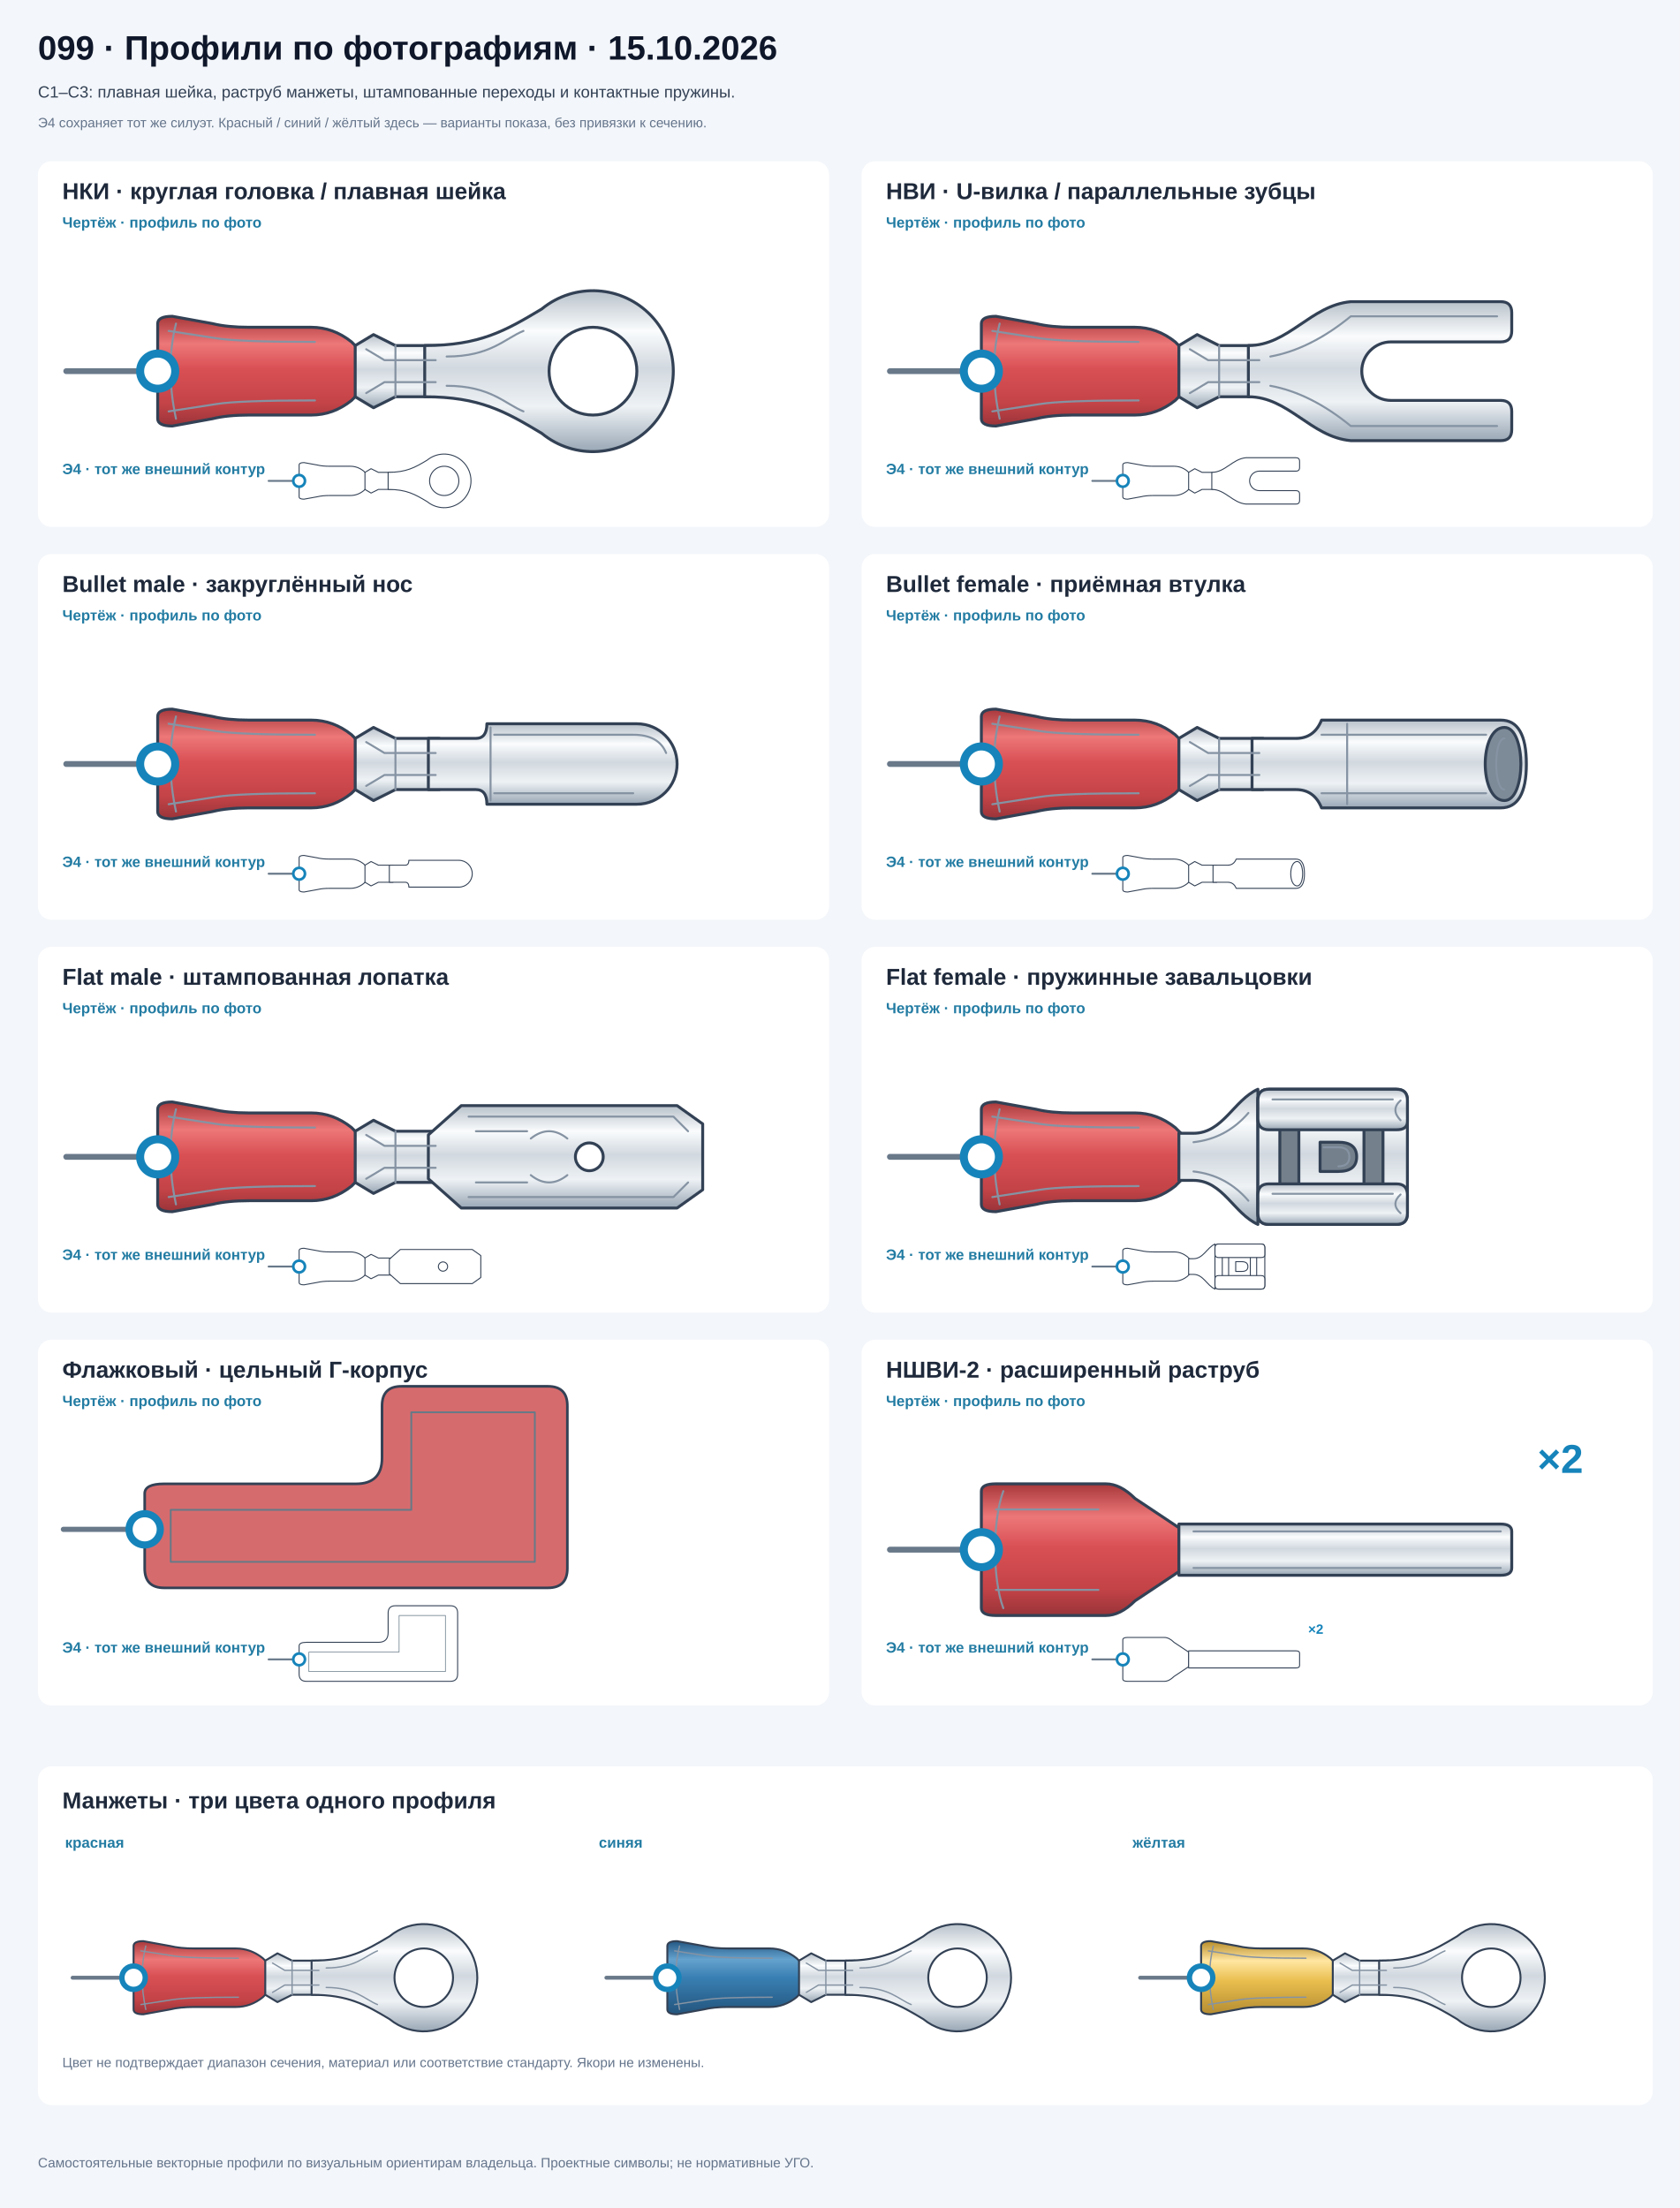
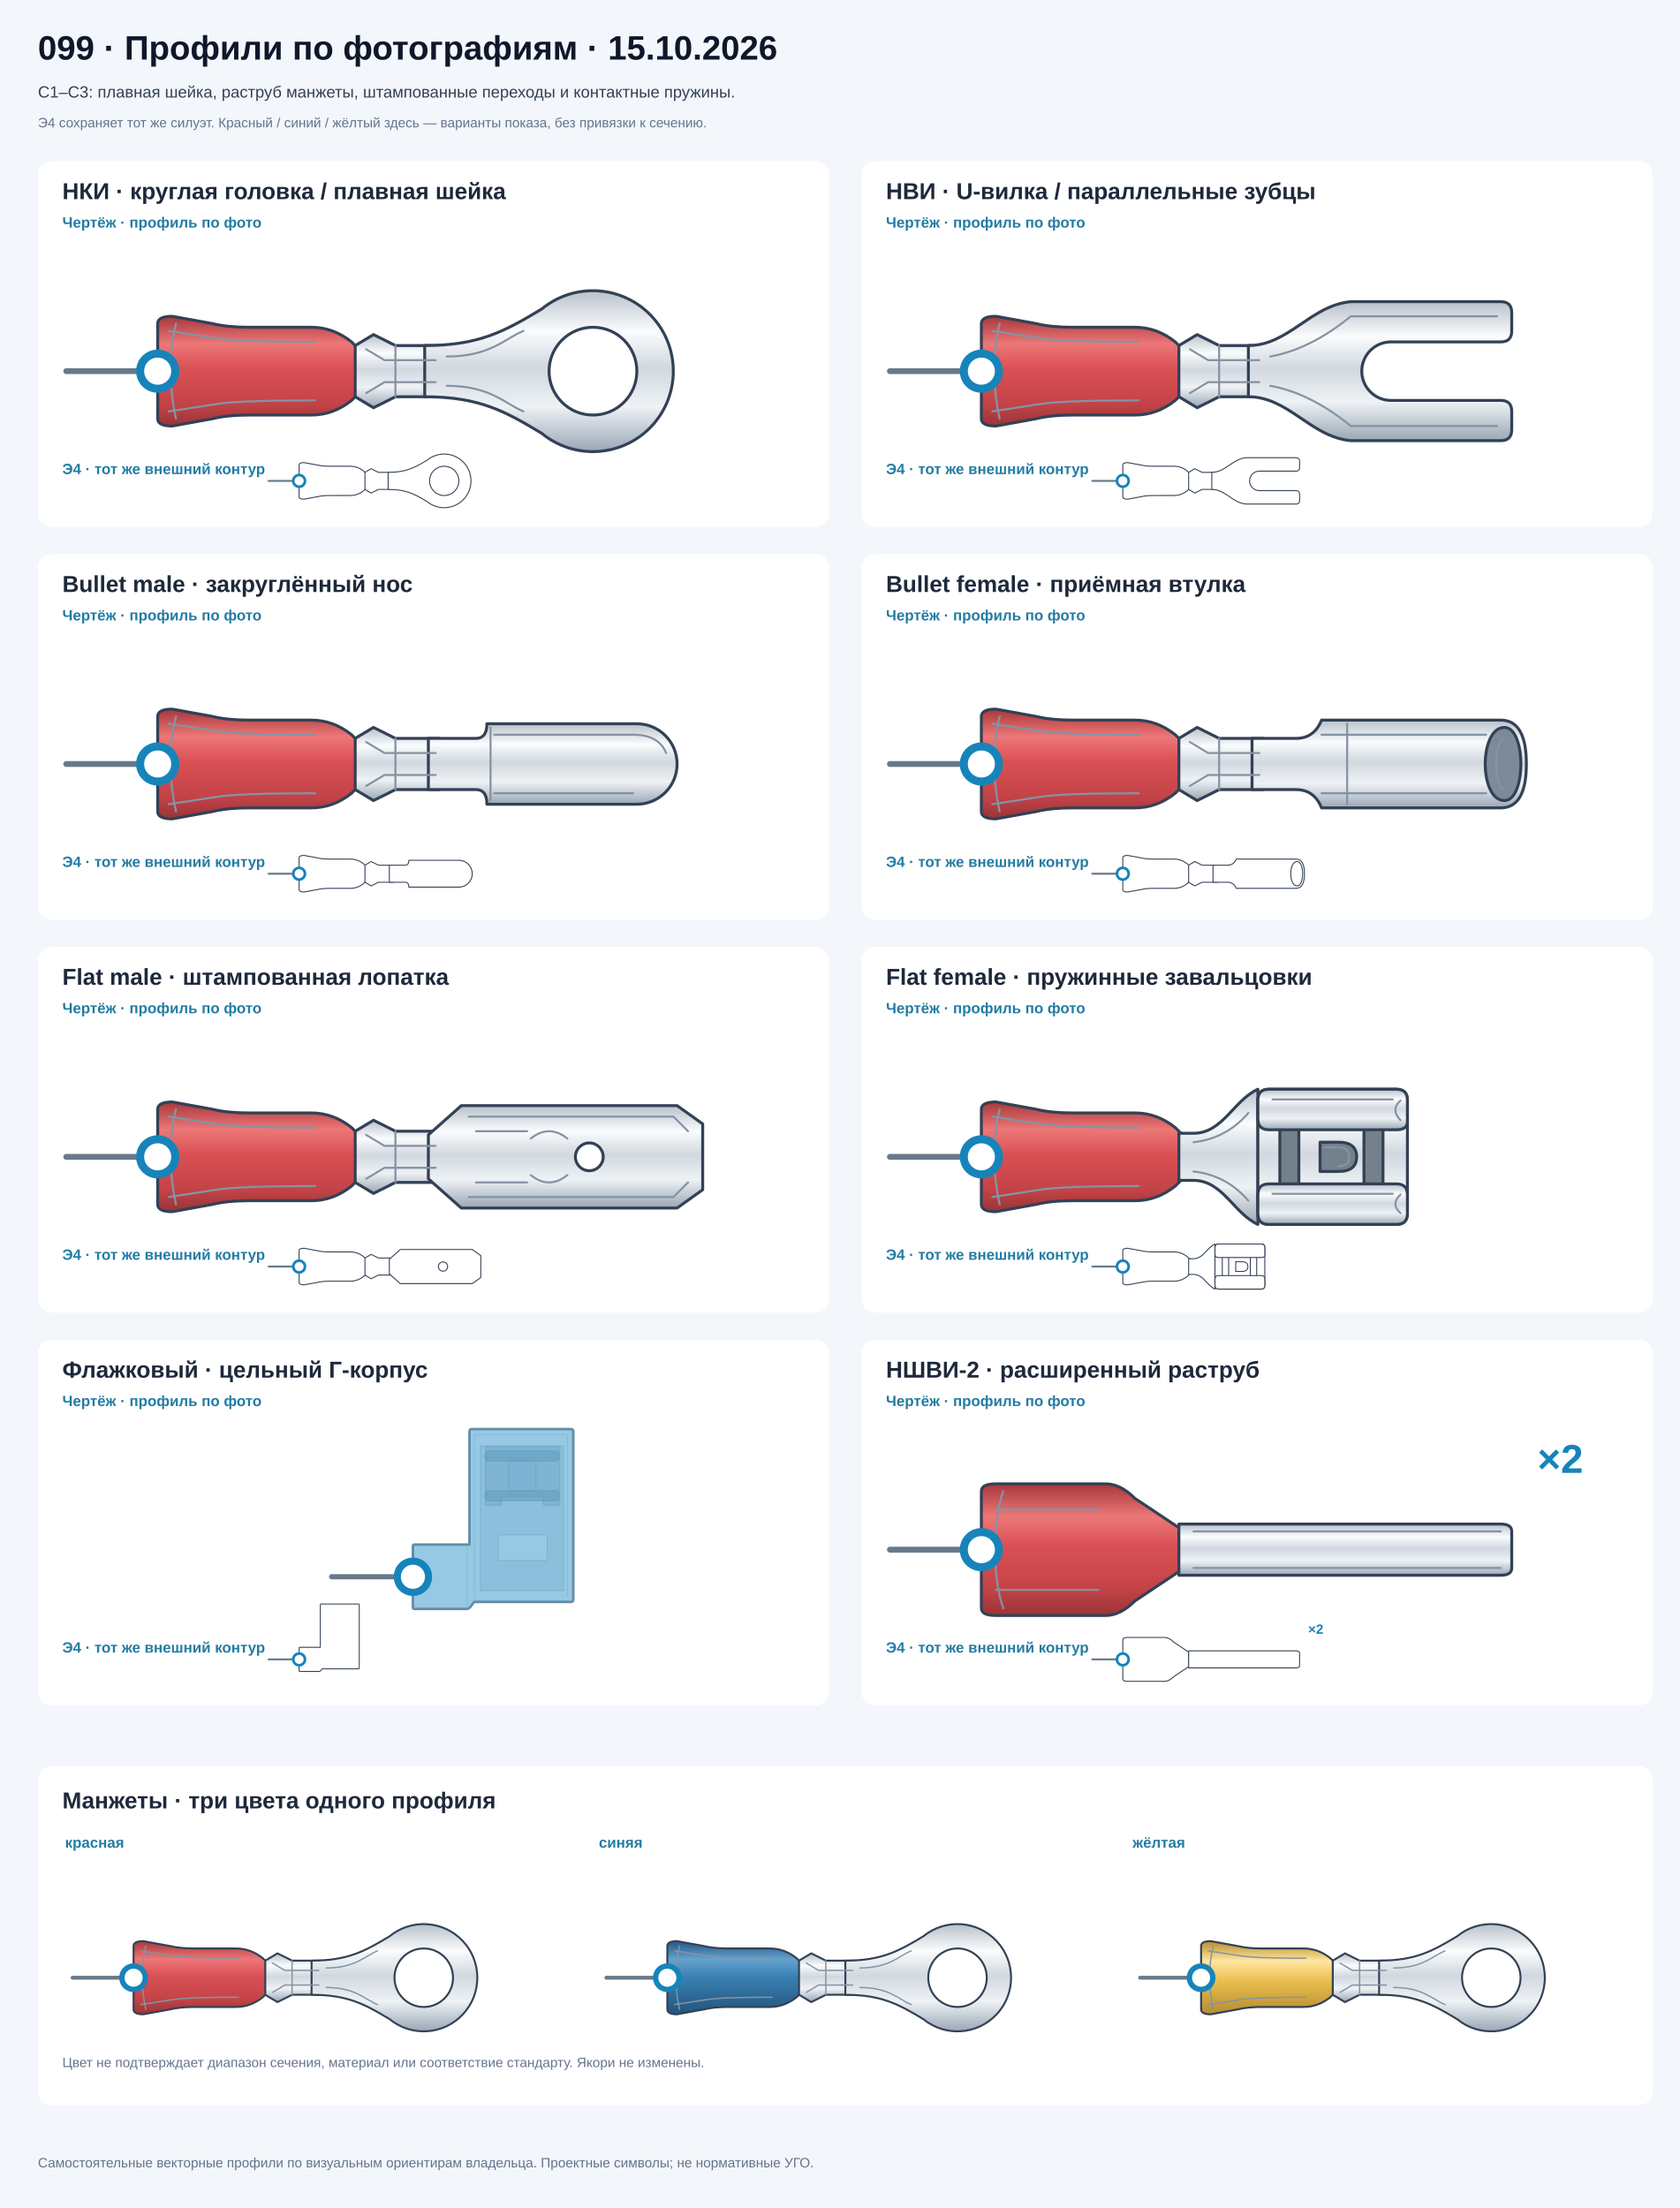
<svg xmlns="http://www.w3.org/2000/svg" width="1240" height="1630" viewBox="0 0 1240 1630" role="img" aria-labelledby="title">
  <style>svg{font-family:Arial,'Segoe UI',sans-serif} .geom{stroke:#334155;stroke-width:.8;stroke-linecap:round;stroke-linejoin:round} .geom text{stroke:none;stroke-width:0} .detail{stroke:#8593a3;stroke-width:.55;fill:none} .wire{stroke:#69798a;stroke-width:1.6;fill:none;stroke-linecap:round} .text{font-size:12px;fill:#334155;stroke:none} .small{font-size:10px;fill:#64748b;stroke:none} .title{font-size:25px;fill:#0f172a;font-weight:700;stroke:none} .card-title{font-size:17px;fill:#1e293b;font-weight:700;stroke:none} .view{font-size:11px;fill:#237ca3;font-weight:700;stroke:none} .badge{font-size:11px;fill:#1684ba;font-weight:700;stroke:none} .dim{stroke:#5f8f87;stroke-width:.55;fill:none} .dimtext{font-size:11px;fill:#427a70;stroke:none}</style>
  <defs>
    <linearGradient id="metal" x1="0" y1="0" x2="0" y2="1">
      <stop offset="0" stop-color="#b8c1ca" />
      <stop offset=".25" stop-color="#fafcfd" />
      <stop offset=".48" stop-color="#d1d8df" />
      <stop offset=".72" stop-color="#eef2f5" />
      <stop offset="1" stop-color="#99a7b5" />
    </linearGradient>
    <linearGradient id="red" x1="0" y1="0" x2="0" y2="1">
      <stop offset="0" stop-color="#a7383b" />
      <stop offset=".25" stop-color="#ed7778" />
      <stop offset=".48" stop-color="#d95054" />
      <stop offset=".8" stop-color="#c34347" />
      <stop offset="1" stop-color="#993439" />
    </linearGradient>
    <linearGradient id="blue" x1="0" y1="0" x2="0" y2="1">
      <stop offset="0" stop-color="#235783" />
      <stop offset=".25" stop-color="#65a2ce" />
      <stop offset=".5" stop-color="#397fb3" />
      <stop offset="1" stop-color="#23557d" />
    </linearGradient>
    <linearGradient id="yellow" x1="0" y1="0" x2="0" y2="1">
      <stop offset="0" stop-color="#b88c29" />
      <stop offset=".27" stop-color="#ffe6a1" />
      <stop offset=".55" stop-color="#e9bd4d" />
      <stop offset="1" stop-color="#b48c32" />
    </linearGradient>
  </defs>
  <rect x="0" y="0" width="1240" height="1630" rx="0" fill="#f3f6fa" />
  <text x="28" y="44" class="title">099 · Профили по фотографиям · 15.10.2026</text>
  <text x="28" y="72" class="text">C1–C3: плавная шейка, раструб манжеты, штампованные переходы и контактные пружины.</text>
  <text x="28" y="94" class="small">Э4 сохраняет тот же силуэт. Красный / синий / жёлтый здесь — варианты показа, без привязки к сечению.</text>
  <rect x="28" y="119" width="584" height="270" rx="10" fill="#ffffff" />
  <text x="46" y="147" class="card-title">НКИ · круглая головка / плавная шейка</text>
  <text x="46" y="168" class="view">Чертёж · профиль по фото</text>
  <g transform="translate(30,139) scale(2.7)">
    <g class="geom">
      <line x1="7" y1="50" x2="32" y2="50" class="wire" />
      <path d="M32 37 Q32 35 36 35 L47 37 Q51 38 57 38 H74 Q80 38 85 42 L88 45 V55 L85 58 Q80 62 74 62 H57 Q51 62 47 63 L36 65 Q32 65 32 63 Z" fill="url(#red)" />
      <path d="M86 43 L91 40 L97 43 H109 V57 H97 L91 60 L86 57 Z" fill="url(#metal)" />
      <path d="M105 43 C120 43 127 39 137 33 A22 22 0 1 1 137 67 C127 61 120 57 105 57 Z" fill="url(#metal)" />
      <circle cx="151" cy="50" r="12" fill="#ffffff" />
      <path d="M89 44 L94 47 H108 M89 56 L94 53 H108 M97 43 V57" fill="none" class="detail" />
      <path d="M35 39 L48 41 Q54 42 75 42 M35 61 L48 59 Q54 58 75 58 M37 37 Q34 49 37 63" fill="none" class="detail" />
      <path d="M111 46 C123 46 127 41 132 39 M111 54 C123 54 127 59 132 61" fill="none" class="detail" />
    </g>
    <circle cx="32" cy="50" r="4.8" fill="#ffffff" data-role="wire-entry" stroke="#1684ba" stroke-width="2.2" />
  </g>
  <text x="46" y="350" class="view">Э4 · тот же внешний контур</text>
  <g transform="translate(192,310) scale(.9)">
    <g class="geom">
      <line x1="7" y1="50" x2="32" y2="50" class="wire" />
      <path d="M32 37 Q32 35 36 35 L47 37 Q51 38 57 38 H74 Q80 38 85 42 L88 45 V55 L85 58 Q80 62 74 62 H57 Q51 62 47 63 L36 65 Q32 65 32 63 Z" fill="#fff" />
      <path d="M86 43 L91 40 L97 43 H109 V57 H97 L91 60 L86 57 Z" fill="#fff" />
      <path d="M105 43 C120 43 127 39 137 33 A22 22 0 1 1 137 67 C127 61 120 57 105 57 Z" fill="#fff" />
      <circle cx="151" cy="50" r="12" fill="#ffffff" />
    </g>
    <circle cx="32" cy="50" r="4.8" fill="#ffffff" data-role="wire-entry" stroke="#1684ba" stroke-width="2.2" />
  </g>
  <rect x="636" y="119" width="584" height="270" rx="10" fill="#ffffff" />
  <text x="654" y="147" class="card-title">НВИ · U-вилка / параллельные зубцы</text>
  <text x="654" y="168" class="view">Чертёж · профиль по фото</text>
  <g transform="translate(638,139) scale(2.7)">
    <g class="geom">
      <line x1="7" y1="50" x2="32" y2="50" class="wire" />
      <path d="M32 37 Q32 35 36 35 L47 37 Q51 38 57 38 H74 Q80 38 85 42 L88 45 V55 L85 58 Q80 62 74 62 H57 Q51 62 47 63 L36 65 Q32 65 32 63 Z" fill="url(#red)" />
      <path d="M86 43 L91 40 L97 43 H109 V57 H97 L91 60 L86 57 Z" fill="url(#metal)" />
      <path d="M105 43 C116 43 122 32 133 31 H174 Q177 31 177 34 V39 Q177 42 174 42 H144 A8 8 0 0 0 144 58 H174 Q177 58 177 61 V66 Q177 69 174 69 H133 C122 68 116 57 105 57 Z" fill="url(#metal)" />
      <path d="M89 44 L94 47 H108 M89 56 L94 53 H108 M97 43 V57" fill="none" class="detail" />
      <path d="M35 39 L48 41 Q54 42 75 42 M35 61 L48 59 Q54 58 75 58 M37 37 Q34 49 37 63" fill="none" class="detail" />
      <path d="M111 46 Q122 44 133 35 H173 M111 54 Q122 56 133 65 H173" fill="none" class="detail" />
    </g>
    <circle cx="32" cy="50" r="4.8" fill="#ffffff" data-role="wire-entry" stroke="#1684ba" stroke-width="2.2" />
  </g>
  <text x="654" y="350" class="view">Э4 · тот же внешний контур</text>
  <g transform="translate(800,310) scale(.9)">
    <g class="geom">
      <line x1="7" y1="50" x2="32" y2="50" class="wire" />
      <path d="M32 37 Q32 35 36 35 L47 37 Q51 38 57 38 H74 Q80 38 85 42 L88 45 V55 L85 58 Q80 62 74 62 H57 Q51 62 47 63 L36 65 Q32 65 32 63 Z" fill="#fff" />
      <path d="M86 43 L91 40 L97 43 H109 V57 H97 L91 60 L86 57 Z" fill="#fff" />
      <path d="M105 43 C116 43 122 32 133 31 H174 Q177 31 177 34 V39 Q177 42 174 42 H144 A8 8 0 0 0 144 58 H174 Q177 58 177 61 V66 Q177 69 174 69 H133 C122 68 116 57 105 57 Z" fill="#fff" />
    </g>
    <circle cx="32" cy="50" r="4.8" fill="#ffffff" data-role="wire-entry" stroke="#1684ba" stroke-width="2.2" />
  </g>
  <rect x="28" y="409" width="584" height="270" rx="10" fill="#ffffff" />
  <text x="46" y="437" class="card-title">Bullet male · закруглённый нос</text>
  <text x="46" y="458" class="view">Чертёж · профиль по фото</text>
  <g transform="translate(30,429) scale(2.7)">
    <g class="geom">
      <line x1="7" y1="50" x2="32" y2="50" class="wire" />
      <path d="M32 37 Q32 35 36 35 L47 37 Q51 38 57 38 H74 Q80 38 85 42 L88 45 V55 L85 58 Q80 62 74 62 H57 Q51 62 47 63 L36 65 Q32 65 32 63 Z" fill="url(#red)" />
      <path d="M86 43 L91 40 L97 43 H109 V57 H97 L91 60 L86 57 Z" fill="url(#metal)" />
      <path d="M106 43 H119 Q122 43 122 39 H163 A11 11 0 0 1 163 61 H122 Q122 57 119 57 H106 Z" fill="url(#metal)" />
      <path d="M89 44 L94 47 H108 M89 56 L94 53 H108 M97 43 V57" fill="none" class="detail" />
      <path d="M35 39 L48 41 Q54 42 75 42 M35 61 L48 59 Q54 58 75 58 M37 37 Q34 49 37 63" fill="none" class="detail" />
      <path d="M124 42 H162 Q169 42 171 47 M124 58 H162 M123 40 V60" fill="none" class="detail" />
    </g>
    <circle cx="32" cy="50" r="4.8" fill="#ffffff" data-role="wire-entry" stroke="#1684ba" stroke-width="2.2" />
  </g>
  <text x="46" y="640" class="view">Э4 · тот же внешний контур</text>
  <g transform="translate(192,600) scale(.9)">
    <g class="geom">
      <line x1="7" y1="50" x2="32" y2="50" class="wire" />
      <path d="M32 37 Q32 35 36 35 L47 37 Q51 38 57 38 H74 Q80 38 85 42 L88 45 V55 L85 58 Q80 62 74 62 H57 Q51 62 47 63 L36 65 Q32 65 32 63 Z" fill="#fff" />
      <path d="M86 43 L91 40 L97 43 H109 V57 H97 L91 60 L86 57 Z" fill="#fff" />
      <path d="M106 43 H119 Q122 43 122 39 H163 A11 11 0 0 1 163 61 H122 Q122 57 119 57 H106 Z" fill="#fff" />
    </g>
    <circle cx="32" cy="50" r="4.8" fill="#ffffff" data-role="wire-entry" stroke="#1684ba" stroke-width="2.2" />
  </g>
  <rect x="636" y="409" width="584" height="270" rx="10" fill="#ffffff" />
  <text x="654" y="437" class="card-title">Bullet female · приёмная втулка</text>
  <text x="654" y="458" class="view">Чертёж · профиль по фото</text>
  <g transform="translate(638,429) scale(2.7)">
    <g class="geom">
      <line x1="7" y1="50" x2="32" y2="50" class="wire" />
      <path d="M32 37 Q32 35 36 35 L47 37 Q51 38 57 38 H74 Q80 38 85 42 L88 45 V55 L85 58 Q80 62 74 62 H57 Q51 62 47 63 L36 65 Q32 65 32 63 Z" fill="url(#red)" />
      <path d="M86 43 L91 40 L97 43 H109 V57 H97 L91 60 L86 57 Z" fill="url(#metal)" />
      <path d="M106 43 H118 Q123 43 125 38 H174 Q181 38 181 50 Q181 62 174 62 H125 Q123 57 118 57 H106 Z" fill="url(#metal)" />
      <path d="M175 40 C181 40 181 60 175 60 C168 60 168 40 175 40 Z" fill="#7d8a97" />
      <path d="M89 44 L94 47 H108 M89 56 L94 53 H108 M97 43 V57" fill="none" class="detail" />
      <path d="M35 39 L48 41 Q54 42 75 42 M35 61 L48 59 Q54 58 75 58 M37 37 Q34 49 37 63" fill="none" class="detail" />
      <path d="M125 42 H170 M125 58 H170 M175 43 C172 43 172 57 175 57 M132 39 V61" fill="none" class="detail" />
    </g>
    <circle cx="32" cy="50" r="4.8" fill="#ffffff" data-role="wire-entry" stroke="#1684ba" stroke-width="2.2" />
  </g>
  <text x="654" y="640" class="view">Э4 · тот же внешний контур</text>
  <g transform="translate(800,600) scale(.9)">
    <g class="geom">
      <line x1="7" y1="50" x2="32" y2="50" class="wire" />
      <path d="M32 37 Q32 35 36 35 L47 37 Q51 38 57 38 H74 Q80 38 85 42 L88 45 V55 L85 58 Q80 62 74 62 H57 Q51 62 47 63 L36 65 Q32 65 32 63 Z" fill="#fff" />
      <path d="M86 43 L91 40 L97 43 H109 V57 H97 L91 60 L86 57 Z" fill="#fff" />
      <path d="M106 43 H118 Q123 43 125 38 H174 Q181 38 181 50 Q181 62 174 62 H125 Q123 57 118 57 H106 Z" fill="#fff" />
      <path d="M175 40 C181 40 181 60 175 60 C168 60 168 40 175 40 Z" fill="#fff" />
    </g>
    <circle cx="32" cy="50" r="4.8" fill="#ffffff" data-role="wire-entry" stroke="#1684ba" stroke-width="2.2" />
  </g>
  <rect x="28" y="699" width="584" height="270" rx="10" fill="#ffffff" />
  <text x="46" y="727" class="card-title">Flat male · штампованная лопатка</text>
  <text x="46" y="748" class="view">Чертёж · профиль по фото</text>
  <g transform="translate(30,719) scale(2.7)">
    <g class="geom">
      <line x1="7" y1="50" x2="32" y2="50" class="wire" />
      <path d="M32 37 Q32 35 36 35 L47 37 Q51 38 57 38 H74 Q80 38 85 42 L88 45 V55 L85 58 Q80 62 74 62 H57 Q51 62 47 63 L36 65 Q32 65 32 63 Z" fill="url(#red)" />
      <path d="M86 43 L91 40 L97 43 H109 V57 H97 L91 60 L86 57 Z" fill="url(#metal)" />
      <path d="M106 44 L115 36 H174 L181 41 V59 L174 64 H115 L106 56 Z" fill="url(#metal)" />
      <circle cx="150" cy="50" r="3.8" fill="#ffffff" />
      <path d="M89 44 L94 47 H108 M89 56 L94 53 H108 M97 43 V57" fill="none" class="detail" />
      <path d="M35 39 L48 41 Q54 42 75 42 M35 61 L48 59 Q54 58 75 58 M37 37 Q34 49 37 63" fill="none" class="detail" />
      <path d="M117 39 H173 L177 43 M117 61 H173 L177 57 M119 43 H133 M119 57 H133" fill="none" class="detail" />
      <path d="M134 45 Q139 41 144 45 M134 55 Q139 59 144 55" fill="none" class="detail" />
    </g>
    <circle cx="32" cy="50" r="4.8" fill="#ffffff" data-role="wire-entry" stroke="#1684ba" stroke-width="2.2" />
  </g>
  <text x="46" y="930" class="view">Э4 · тот же внешний контур</text>
  <g transform="translate(192,890) scale(.9)">
    <g class="geom">
      <line x1="7" y1="50" x2="32" y2="50" class="wire" />
      <path d="M32 37 Q32 35 36 35 L47 37 Q51 38 57 38 H74 Q80 38 85 42 L88 45 V55 L85 58 Q80 62 74 62 H57 Q51 62 47 63 L36 65 Q32 65 32 63 Z" fill="#fff" />
      <path d="M86 43 L91 40 L97 43 H109 V57 H97 L91 60 L86 57 Z" fill="#fff" />
      <path d="M106 44 L115 36 H174 L181 41 V59 L174 64 H115 L106 56 Z" fill="#fff" />
      <circle cx="150" cy="50" r="3.8" fill="#ffffff" />
    </g>
    <circle cx="32" cy="50" r="4.8" fill="#ffffff" data-role="wire-entry" stroke="#1684ba" stroke-width="2.2" />
  </g>
  <rect x="636" y="699" width="584" height="270" rx="10" fill="#ffffff" />
  <text x="654" y="727" class="card-title">Flat female · пружинные завальцовки</text>
  <text x="654" y="748" class="view">Чертёж · профиль по фото</text>
  <g transform="translate(638,719) scale(2.7)">
    <g class="geom">
      <line x1="7" y1="50" x2="32" y2="50" class="wire" />
      <path d="M32 37 Q32 35 36 35 L47 37 Q51 38 57 38 H74 Q80 38 85 42 L88 45 V55 L85 58 Q80 62 74 62 H57 Q51 62 47 63 L36 65 Q32 65 32 63 Z" fill="url(#red)" />
      <path d="M86 43.56 H90 C98 43.56 101 34.5 107.6 31.52 V68.48 C101 65.5 98 56.44 90 56.44 H86 Z" fill="url(#metal)" />
      <g transform="translate(107.6,50)">
        <path d="M0 -15.48 Q0 -18.48 3 -18.48 H37.88 Q40.88 -18.48 40.88 -15.48 V15.48 Q40.88 18.48 37.88 18.48 H3 Q0 18.48 0 15.48 Z" fill="url(#metal)" />
        <rect x="6" y="-8.2" width="5.2" height="16.4" rx="0.5" fill="#74808b" />
        <rect x="29" y="-8.2" width="5.2" height="16.4" rx="0.5" fill="#74808b" />
        <path d="M17 -4 H22 Q27 -4 27 0 Q27 4 22 4 H17 Z" fill="#74808b" />
        <path d="M3 -18.48 H37.88 Q40.88 -18.48 40.88 -15.48 V-9.6 Q40.88 -7.4 37.88 -7.4 H3 Q0 -7.4 0 -10.4 V-15.48 Q0 -18.48 3 -18.48 Z" fill="url(#metal)" />
        <path d="M3 7.4 H37.88 Q40.88 7.4 40.88 10.4 V15.48 Q40.88 18.48 37.88 18.48 H3 Q0 18.48 0 15.48 V10.4 Q0 7.4 3 7.4 Z" fill="url(#metal)" />
        <path d="M4 -15.7 H36.88 M4 10.1 H36.88 M18 -2.6 H22 Q25 -2.6 25 0 Q25 2.6 22 2.6" fill="none" class="detail" />
        <path d="M39 -15.4 Q36.2 -12.9 39 -10 M39 10.3 Q36.2 12.9 39 15.4" fill="none" class="detail" />
      </g>
      <path d="M35 39 L48 41 Q54 42 75 42 M35 61 L48 59 Q54 58 75 58 M37 37 Q34 49 37 63" fill="none" class="detail" />
      <path d="M90 46 Q99 45 105 38 M90 54 Q99 55 105 62" fill="none" class="detail" />
    </g>
    <circle cx="32" cy="50" r="4.8" fill="#ffffff" data-role="wire-entry" stroke="#1684ba" stroke-width="2.2" />
  </g>
  <text x="654" y="930" class="view">Э4 · тот же внешний контур</text>
  <g transform="translate(800,890) scale(.9)">
    <g class="geom">
      <line x1="7" y1="50" x2="32" y2="50" class="wire" />
      <path d="M32 37 Q32 35 36 35 L47 37 Q51 38 57 38 H74 Q80 38 85 42 L88 45 V55 L85 58 Q80 62 74 62 H57 Q51 62 47 63 L36 65 Q32 65 32 63 Z" fill="#fff" />
      <path d="M86 43.56 H90 C98 43.56 101 34.5 107.6 31.52 V68.48 C101 65.5 98 56.44 90 56.44 H86 Z" fill="#fff" />
      <g transform="translate(107.6,50)">
        <path d="M0 -15.48 Q0 -18.48 3 -18.48 H37.88 Q40.88 -18.48 40.88 -15.48 V15.48 Q40.88 18.48 37.88 18.48 H3 Q0 18.48 0 15.48 Z" fill="#fff" />
        <rect x="6" y="-8.2" width="5.2" height="16.4" rx="0.5" fill="#fff" />
        <rect x="29" y="-8.2" width="5.2" height="16.4" rx="0.5" fill="#fff" />
        <path d="M17 -4 H22 Q27 -4 27 0 Q27 4 22 4 H17 Z" fill="#fff" />
        <path d="M3 -18.48 H37.88 Q40.88 -18.48 40.88 -15.48 V-9.6 Q40.88 -7.4 37.88 -7.4 H3 Q0 -7.4 0 -10.4 V-15.48 Q0 -18.48 3 -18.48 Z" fill="#fff" />
        <path d="M3 7.4 H37.88 Q40.88 7.4 40.88 10.4 V15.48 Q40.88 18.48 37.88 18.48 H3 Q0 18.48 0 15.48 V10.4 Q0 7.4 3 7.4 Z" fill="#fff" />
      </g>
    </g>
    <circle cx="32" cy="50" r="4.8" fill="#ffffff" data-role="wire-entry" stroke="#1684ba" stroke-width="2.2" />
  </g>
  <rect x="28" y="989" width="584" height="270" rx="10" fill="#ffffff" />
  <text x="46" y="1017" class="card-title">Флажковый · цельный Г-корпус</text>
  <text x="46" y="1038" class="view">Чертёж · профиль по фото</text>
-   <g transform="translate(30,1009) scale(2.4)">
-     <g class="geom">
-       <line x1="7" y1="50" x2="32" y2="50" class="wire" />
-       <path d="M32 39 Q32 36 38 36 H97 Q105 36 105 28 V12 Q105 6 111 6 H156 Q162 6 162 12 V62 Q162 68 156 68 H38 Q32 68 32 62 Z" fill="#d66b6d" />
-       <path d="M40 44 H114 V14 H152 V60 H40 Z" fill="none" stroke="#657987" stroke-width=".55" />
+   <g transform="translate(228,1044) scale(2.4)">
+     <g class="geom">
+       <line x1="7" y1="50" x2="32" y2="50" class="wire" />
+       <g transform="matrix(0,-.12,.12,0,29,61.7)">
+         <path d="M62 198 H433 V411 H62 Z M139 244 H205 V369 H139 Z" fill="#a8b4bc" fill-rule="evenodd" fill-opacity=".34" stroke="#6b7e8b" stroke-opacity=".32" stroke-width="3" />
+         <path d="M281 211 H431 V401 H281 V360 H303 V252 H281 Z" fill="#8597a4" fill-opacity=".35" stroke="#617687" stroke-opacity=".38" stroke-width="3" />
+         <g fill="#697f8f" fill-opacity=".46" stroke="#5d7485" stroke-opacity=".4" stroke-width="3">
+           <rect x="292" y="210" width="26" height="190" rx="8" fill="#697f8f" />
+           <rect x="394" y="210" width="26" height="190" rx="8" fill="#697f8f" />
+         </g>
+         <path d="M318 270 H394 V340 H318 Z" fill="#b4c0c9" fill-opacity=".32" stroke="#647a8c" stroke-opacity=".35" stroke-width="3" />
+         <path d="M19 25 H176 Q180 25 180 29 V170 H470 Q476 170 476 176 V430 Q476 436 470 436 H39 Q33 436 33 430 V182 L20 172 Q15 168 15 162 V29 Q15 25 19 25 Z" fill="#55a8d5" fill-opacity=".61" stroke="#638da6" stroke-width="6.5" />
+         <path d="M40 183 H462 V421 H46 M24 164 H173 M36 188 V419" fill="none" stroke="#5e9dc0" stroke-opacity=".28" stroke-width="2.7" />
+       </g>
    </g>
    <circle cx="32" cy="50" r="4.8" fill="#ffffff" data-role="wire-entry" stroke="#1684ba" stroke-width="2.2" />
  </g>
  <text x="46" y="1220" class="view">Э4 · тот же внешний контур</text>
  <g transform="translate(192,1180) scale(.9)">
    <g class="geom">
      <line x1="7" y1="50" x2="32" y2="50" class="wire" />
-       <path d="M32 39 Q32 36 38 36 H97 Q105 36 105 28 V12 Q105 6 111 6 H156 Q162 6 162 12 V62 Q162 68 156 68 H38 Q32 68 32 62 Z" fill="#fff" />
-       <path d="M40 44 H114 V14 H152 V60 H40 Z" fill="none" stroke="#657987" stroke-width=".55" />
+       <g transform="matrix(0,-.12,.12,0,29,61.7)">
+         <path d="M19 25 H176 Q180 25 180 29 V170 H470 Q476 170 476 176 V430 Q476 436 470 436 H39 Q33 436 33 430 V182 L20 172 Q15 168 15 162 V29 Q15 25 19 25 Z" fill="#fff" stroke-width="6.5" />
+       </g>
    </g>
    <circle cx="32" cy="50" r="4.8" fill="#ffffff" data-role="wire-entry" stroke="#1684ba" stroke-width="2.2" />
  </g>
  <rect x="636" y="989" width="584" height="270" rx="10" fill="#ffffff" />
  <text x="654" y="1017" class="card-title">НШВИ-2 · расширенный раструб</text>
  <text x="654" y="1038" class="view">Чертёж · профиль по фото</text>
  <g transform="translate(638,1009) scale(2.7)">
    <g class="geom">
      <line x1="7" y1="50" x2="32" y2="50" class="wire" />
      <path d="M32 34 Q32 32 36 32 H66 Q70 32 74 36 L86 44 V56 L74 64 Q70 68 66 68 H36 Q32 68 32 66 Z" fill="url(#red)" />
      <path d="M86 43 H174 Q177 43 177 45 V55 Q177 57 174 57 H86 Z" fill="url(#metal)" />
      <text x="184" y="29" class="badge">×2</text>
      <path d="M90 45 H174 M90 55 H174 M36 39 H64 M36 61 H64" fill="none" class="detail" />
      <path d="M38 34 C35 42 35 58 38 66" fill="none" class="detail" />
    </g>
    <circle cx="32" cy="50" r="4.8" fill="#ffffff" data-role="wire-entry" stroke="#1684ba" stroke-width="2.2" />
  </g>
  <text x="654" y="1220" class="view">Э4 · тот же внешний контур</text>
  <g transform="translate(800,1180) scale(.9)">
    <g class="geom">
      <line x1="7" y1="50" x2="32" y2="50" class="wire" />
      <path d="M32 34 Q32 32 36 32 H66 Q70 32 74 36 L86 44 V56 L74 64 Q70 68 66 68 H36 Q32 68 32 66 Z" fill="#fff" />
      <path d="M86 43 H174 Q177 43 177 45 V55 Q177 57 174 57 H86 Z" fill="#fff" />
      <text x="184" y="29" class="badge">×2</text>
    </g>
    <circle cx="32" cy="50" r="4.8" fill="#ffffff" data-role="wire-entry" stroke="#1684ba" stroke-width="2.2" />
  </g>
  <rect x="28" y="1304" width="1192" height="250" rx="10" fill="#ffffff" />
  <text x="46" y="1335" class="card-title">Манжеты · три цвета одного профиля</text>
  <text x="48" y="1364" class="view">красная</text>
  <g transform="translate(41,1370) scale(1.8)">
    <g class="geom">
      <line x1="7" y1="50" x2="32" y2="50" class="wire" />
      <path d="M32 37 Q32 35 36 35 L47 37 Q51 38 57 38 H74 Q80 38 85 42 L88 45 V55 L85 58 Q80 62 74 62 H57 Q51 62 47 63 L36 65 Q32 65 32 63 Z" fill="url(#red)" />
      <path d="M86 43 L91 40 L97 43 H109 V57 H97 L91 60 L86 57 Z" fill="url(#metal)" />
      <path d="M105 43 C120 43 127 39 137 33 A22 22 0 1 1 137 67 C127 61 120 57 105 57 Z" fill="url(#metal)" />
      <circle cx="151" cy="50" r="12" fill="#ffffff" />
      <path d="M89 44 L94 47 H108 M89 56 L94 53 H108 M97 43 V57" fill="none" class="detail" />
      <path d="M35 39 L48 41 Q54 42 75 42 M35 61 L48 59 Q54 58 75 58 M37 37 Q34 49 37 63" fill="none" class="detail" />
      <path d="M111 46 C123 46 127 41 132 39 M111 54 C123 54 127 59 132 61" fill="none" class="detail" />
    </g>
    <circle cx="32" cy="50" r="4.8" fill="#ffffff" data-role="wire-entry" stroke="#1684ba" stroke-width="2.2" />
  </g>
  <text x="442" y="1364" class="view">синяя</text>
  <g transform="translate(435,1370) scale(1.8)">
    <g class="geom">
      <line x1="7" y1="50" x2="32" y2="50" class="wire" />
      <path d="M32 37 Q32 35 36 35 L47 37 Q51 38 57 38 H74 Q80 38 85 42 L88 45 V55 L85 58 Q80 62 74 62 H57 Q51 62 47 63 L36 65 Q32 65 32 63 Z" fill="url(#blue)" />
      <path d="M86 43 L91 40 L97 43 H109 V57 H97 L91 60 L86 57 Z" fill="url(#metal)" />
      <path d="M105 43 C120 43 127 39 137 33 A22 22 0 1 1 137 67 C127 61 120 57 105 57 Z" fill="url(#metal)" />
      <circle cx="151" cy="50" r="12" fill="#ffffff" />
      <path d="M89 44 L94 47 H108 M89 56 L94 53 H108 M97 43 V57" fill="none" class="detail" />
      <path d="M35 39 L48 41 Q54 42 75 42 M35 61 L48 59 Q54 58 75 58 M37 37 Q34 49 37 63" fill="none" class="detail" />
      <path d="M111 46 C123 46 127 41 132 39 M111 54 C123 54 127 59 132 61" fill="none" class="detail" />
    </g>
    <circle cx="32" cy="50" r="4.8" fill="#ffffff" data-role="wire-entry" stroke="#1684ba" stroke-width="2.2" />
  </g>
  <text x="836" y="1364" class="view">жёлтая</text>
  <g transform="translate(829,1370) scale(1.8)">
    <g class="geom">
      <line x1="7" y1="50" x2="32" y2="50" class="wire" />
      <path d="M32 37 Q32 35 36 35 L47 37 Q51 38 57 38 H74 Q80 38 85 42 L88 45 V55 L85 58 Q80 62 74 62 H57 Q51 62 47 63 L36 65 Q32 65 32 63 Z" fill="url(#yellow)" />
      <path d="M86 43 L91 40 L97 43 H109 V57 H97 L91 60 L86 57 Z" fill="url(#metal)" />
      <path d="M105 43 C120 43 127 39 137 33 A22 22 0 1 1 137 67 C127 61 120 57 105 57 Z" fill="url(#metal)" />
      <circle cx="151" cy="50" r="12" fill="#ffffff" />
      <path d="M89 44 L94 47 H108 M89 56 L94 53 H108 M97 43 V57" fill="none" class="detail" />
      <path d="M35 39 L48 41 Q54 42 75 42 M35 61 L48 59 Q54 58 75 58 M37 37 Q34 49 37 63" fill="none" class="detail" />
      <path d="M111 46 C123 46 127 41 132 39 M111 54 C123 54 127 59 132 61" fill="none" class="detail" />
    </g>
    <circle cx="32" cy="50" r="4.8" fill="#ffffff" data-role="wire-entry" stroke="#1684ba" stroke-width="2.2" />
  </g>
  <text x="46" y="1526" class="small">Цвет не подтверждает диапазон сечения, материал или соответствие стандарту. Якори не изменены.</text>
  <text x="28" y="1600" class="small">Самостоятельные векторные профили по визуальным ориентирам владельца. Проектные символы; не нормативные УГО.</text>
</svg>
